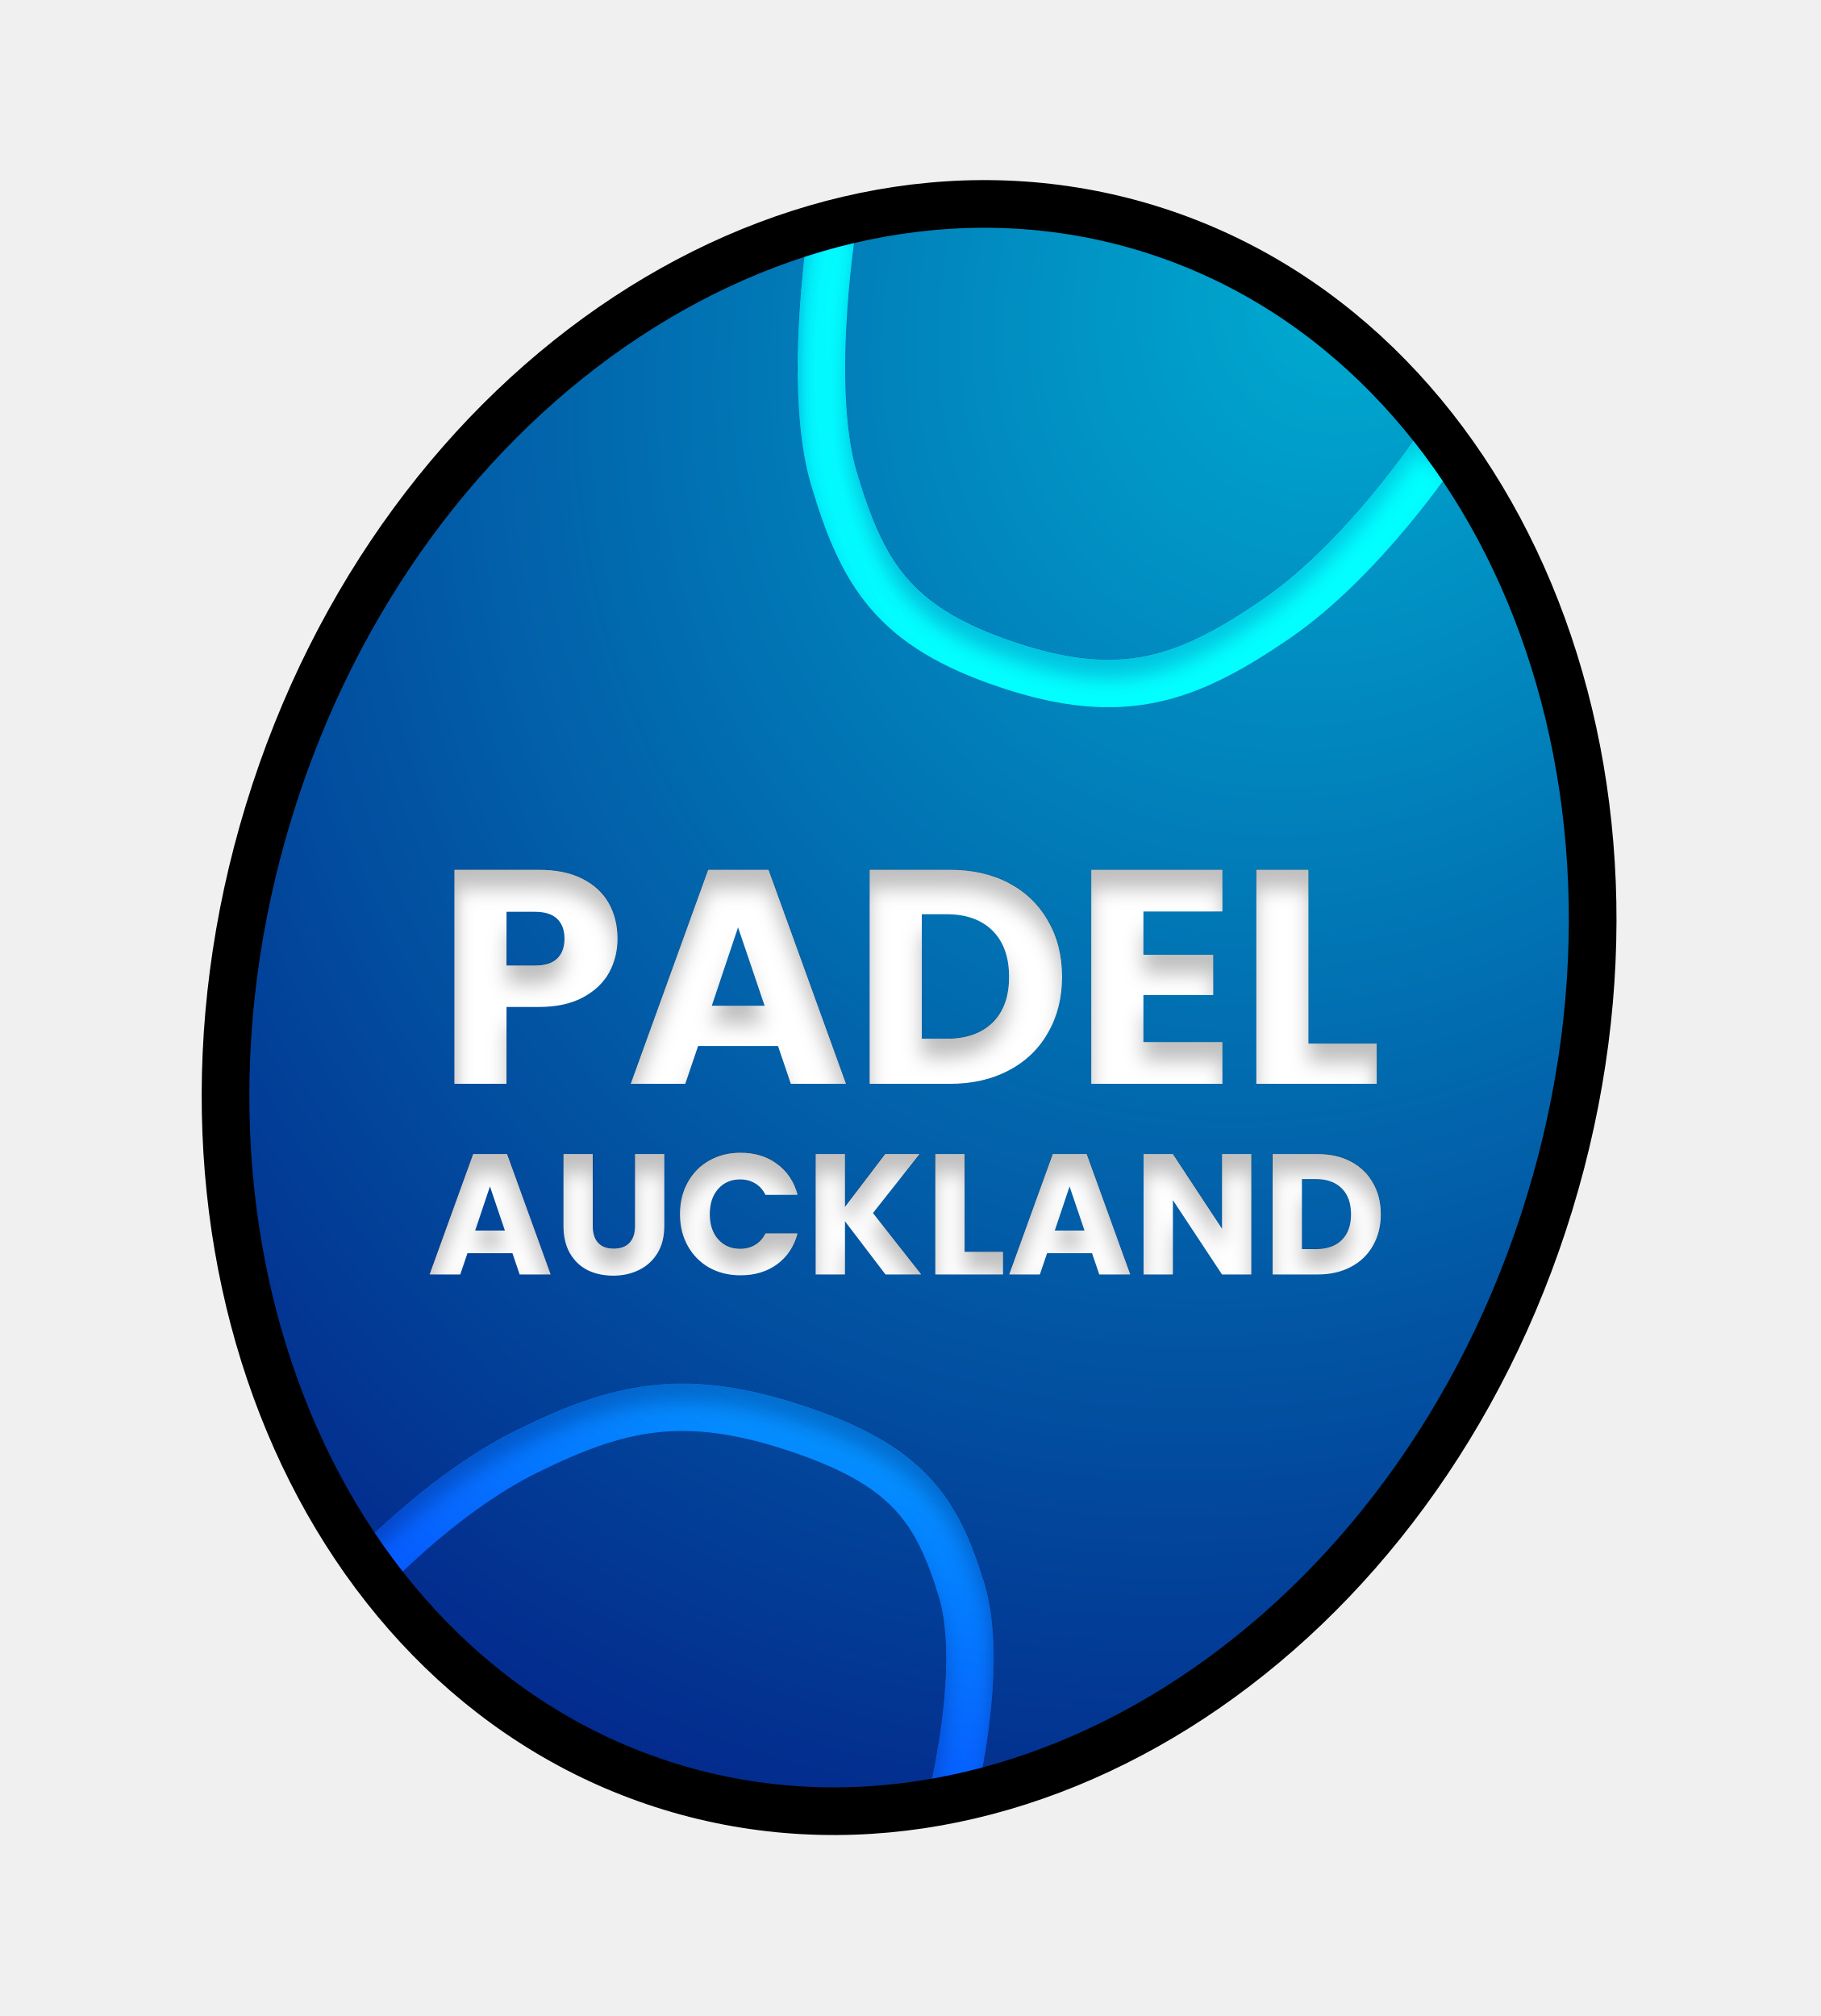
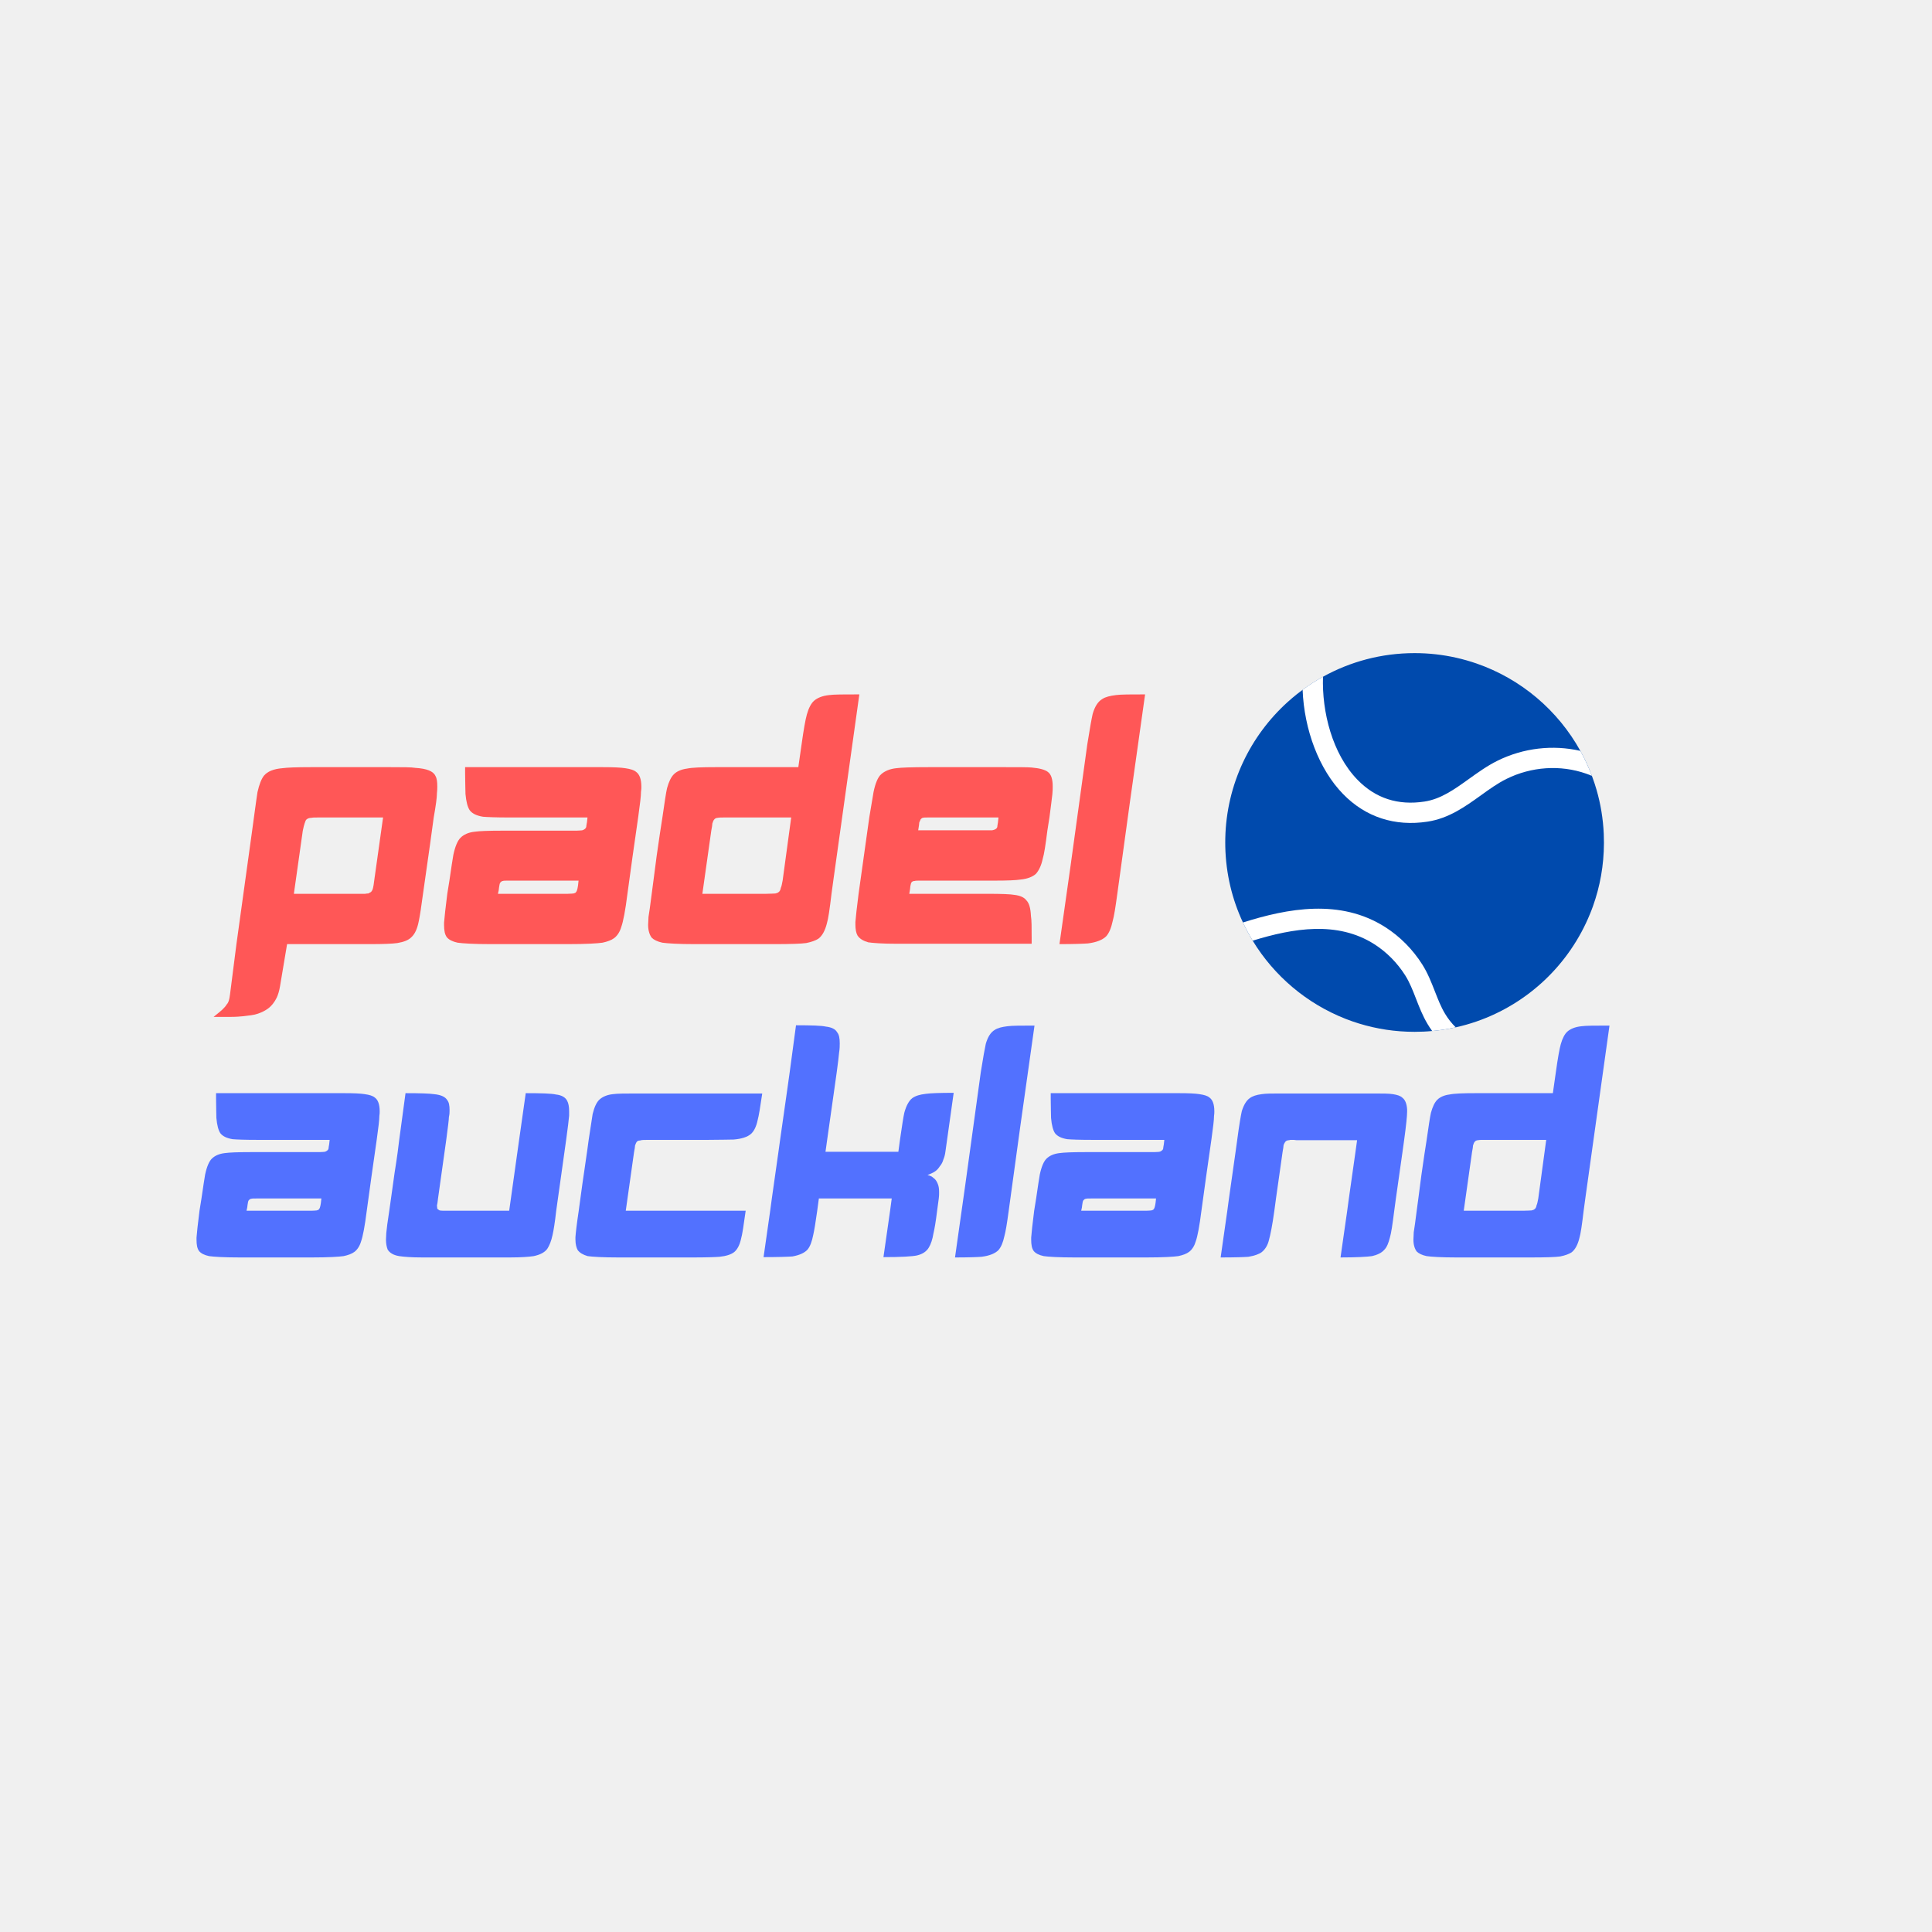
- <svg xmlns="http://www.w3.org/2000/svg" width="382" height="423" viewBox="0 0 382 423" fill="none">
-   <path d="M325.093 252.489C297.209 343.695 214.131 397.377 140.737 374.939C67.343 352.5 28.487 261.538 56.372 170.332C84.256 79.126 167.334 25.444 240.728 47.882C314.122 70.321 352.978 161.283 325.093 252.489Z" fill="url(#paint0_radial_101_125)" stroke="black" stroke-width="10" />
-   <g filter="url(#filter0_i_101_125)">
-     <path d="M129.566 196.946C129.566 199.549 128.968 201.938 127.774 204.114C126.579 206.248 124.744 207.976 122.27 209.298C119.795 210.621 116.723 211.282 113.054 211.282H106.27V227.41H95.326V182.482H113.054C116.638 182.482 119.667 183.101 122.142 184.338C124.616 185.576 126.472 187.282 127.71 189.458C128.947 191.634 129.566 194.13 129.566 196.946ZM112.222 202.578C114.312 202.578 115.87 202.088 116.894 201.106C117.918 200.125 118.43 198.738 118.43 196.946C118.43 195.154 117.918 193.768 116.894 192.786C115.87 191.805 114.312 191.314 112.222 191.314H106.27V202.578H112.222ZM163.231 219.474H146.463L143.775 227.41H132.319L148.575 182.482H161.247L177.503 227.41H165.919L163.231 219.474ZM160.415 211.026L154.847 194.578L149.343 211.026H160.415ZM199.283 182.482C204.019 182.482 208.157 183.421 211.699 185.298C215.24 187.176 217.971 189.821 219.891 193.234C221.853 196.605 222.835 200.509 222.835 204.946C222.835 209.341 221.853 213.245 219.891 216.658C217.971 220.072 215.219 222.717 211.635 224.594C208.093 226.472 203.976 227.41 199.283 227.41H182.451V182.482H199.283ZM198.579 217.938C202.717 217.938 205.939 216.808 208.243 214.546C210.547 212.285 211.699 209.085 211.699 204.946C211.699 200.808 210.547 197.586 208.243 195.282C205.939 192.978 202.717 191.826 198.579 191.826H193.395V217.938H198.579ZM239.895 191.25V200.338H254.551V208.786H239.895V218.642H256.471V227.41H228.951V182.482H256.471V191.25H239.895ZM274.52 218.962H288.856V227.41H263.576V182.482H274.52V218.962Z" fill="white" />
+ <svg xmlns="http://www.w3.org/2000/svg" width="375" viewBox="0 0 375 375" height="375" version="1.0">
+   <defs>
+     <clipPath id="a">
+       <path d="M 237.809 126.758 L 311.309 126.758 L 311.309 200.258 L 237.809 200.258 Z M 237.809 126.758" />
+     </clipPath>
+     <clipPath id="b">
+       <path d="M 241 176 L 283 176 L 283 200.258 L 241 200.258 Z M 241 176" />
+     </clipPath>
+   </defs>
+   <g clip-path="url(#a)">
+     <path fill="#004AAD" d="M 311.324 163.523 C 311.324 163.57 311.324 163.613 311.324 163.664 C 311.312 167.957 310.559 172.078 309.191 175.902 C 309.008 176.418 308.812 176.922 308.602 177.426 C 306.613 182.297 303.605 186.645 299.852 190.207 C 296.09 193.77 291.582 196.539 286.582 198.27 C 285.301 198.711 283.984 199.086 282.645 199.387 C 282.613 199.395 282.586 199.398 282.559 199.406 C 281.062 199.738 279.543 199.977 277.988 200.117 C 276.871 200.227 275.727 200.277 274.578 200.277 C 270.816 200.277 267.184 199.715 263.762 198.66 C 262.895 198.395 262.043 198.098 261.207 197.77 C 253.652 194.812 247.312 189.438 243.148 182.59 C 242.457 181.453 241.824 180.277 241.258 179.059 C 239.16 174.578 237.945 169.602 237.828 164.352 C 237.824 164.074 237.82 163.805 237.82 163.527 C 237.82 163.25 237.824 162.98 237.828 162.707 C 238.055 152.215 242.688 142.805 249.945 136.25 C 250.523 135.727 251.117 135.223 251.727 134.738 C 252.094 134.445 252.461 134.164 252.844 133.887 C 254.102 132.961 255.426 132.113 256.797 131.352 C 262.07 128.43 268.129 126.77 274.578 126.77 C 277.344 126.77 280.043 127.078 282.633 127.66 C 283.98 127.961 285.293 128.336 286.582 128.781 C 295.215 131.762 302.387 137.867 306.75 145.75 C 307.613 147.301 308.359 148.918 308.984 150.598 C 309.031 150.715 309.074 150.832 309.117 150.949 L 309.117 150.953 C 309.41 151.75 309.676 152.555 309.91 153.375 C 310.688 156.086 311.16 158.93 311.289 161.855 C 311.312 162.406 311.324 162.965 311.324 163.523 Z M 311.324 163.523" />
  </g>
-   <g filter="url(#filter1_i_101_125)">
-     <path d="M107.509 262.946H98.077L96.565 267.41H90.121L99.265 242.138H106.393L115.537 267.41H109.021L107.509 262.946ZM105.925 258.194L102.793 248.942L99.697 258.194H105.925ZM124.368 242.138V257.258C124.368 258.77 124.74 259.934 125.484 260.75C126.228 261.566 127.32 261.974 128.76 261.974C130.2 261.974 131.304 261.566 132.072 260.75C132.84 259.934 133.224 258.77 133.224 257.258V242.138H139.38V257.222C139.38 259.478 138.9 261.386 137.94 262.946C136.98 264.506 135.684 265.682 134.052 266.474C132.444 267.266 130.644 267.662 128.652 267.662C126.66 267.662 124.872 267.278 123.288 266.51C121.728 265.718 120.492 264.542 119.58 262.982C118.668 261.398 118.212 259.478 118.212 257.222V242.138H124.368ZM142.659 254.738C142.659 252.242 143.199 250.022 144.279 248.078C145.359 246.11 146.859 244.586 148.779 243.506C150.723 242.402 152.919 241.85 155.367 241.85C158.367 241.85 160.935 242.642 163.071 244.226C165.207 245.81 166.635 247.97 167.355 250.706H160.587C160.083 249.65 159.363 248.846 158.427 248.294C157.515 247.742 156.471 247.466 155.295 247.466C153.399 247.466 151.863 248.126 150.687 249.446C149.511 250.766 148.923 252.53 148.923 254.738C148.923 256.946 149.511 258.71 150.687 260.03C151.863 261.35 153.399 262.01 155.295 262.01C156.471 262.01 157.515 261.734 158.427 261.182C159.363 260.63 160.083 259.826 160.587 258.77H167.355C166.635 261.506 165.207 263.666 163.071 265.25C160.935 266.81 158.367 267.59 155.367 267.59C152.919 267.59 150.723 267.05 148.779 265.97C146.859 264.866 145.359 263.342 144.279 261.398C143.199 259.454 142.659 257.234 142.659 254.738ZM185.777 267.41L177.281 256.25V267.41H171.125V242.138H177.281V253.226L185.705 242.138H192.941L183.149 254.522L193.301 267.41H185.777ZM202.382 262.658H210.446V267.41H196.226V242.138H202.382V262.658ZM229.115 262.946H219.683L218.171 267.41H211.727L220.871 242.138H227.999L237.143 267.41H230.627L229.115 262.946ZM227.531 258.194L224.399 248.942L221.303 258.194H227.531ZM262.534 267.41H256.378L246.082 251.822V267.41H239.926V242.138H246.082L256.378 257.798V242.138H262.534V267.41ZM276.464 242.138C279.128 242.138 281.456 242.666 283.448 243.722C285.44 244.778 286.976 246.266 288.056 248.186C289.16 250.082 289.712 252.278 289.712 254.774C289.712 257.246 289.16 259.442 288.056 261.362C286.976 263.282 285.428 264.77 283.412 265.826C281.42 266.882 279.104 267.41 276.464 267.41H266.996V242.138H276.464ZM276.068 262.082C278.396 262.082 280.208 261.446 281.504 260.174C282.8 258.902 283.448 257.102 283.448 254.774C283.448 252.446 282.8 250.634 281.504 249.338C280.208 248.042 278.396 247.394 276.068 247.394H273.152V262.082H276.068Z" fill="white" />
+   <path fill="#004AAD" d="M 258.699 193.055 C 259.457 193.055 259.457 191.871 258.699 191.871 C 257.941 191.871 257.938 193.055 258.699 193.055 Z M 258.699 193.055" />
+   <path fill="#004AAD" d="M 254.641 190.566 C 255.402 190.566 255.402 189.387 254.641 189.387 C 253.879 189.387 253.879 190.566 254.641 190.566 Z M 254.641 190.566" />
+   <path fill="#004AAD" d="M 258.305 188.34 C 259.066 188.34 259.066 187.16 258.305 187.16 C 257.547 187.16 257.547 188.34 258.305 188.34 Z M 258.305 188.34" />
+   <path fill="#004AAD" d="M 251.891 185.066 C 251.848 185.066 251.805 185.066 251.762 185.066 C 251.453 185.066 251.156 185.34 251.172 185.656 C 251.188 185.977 251.43 186.25 251.762 186.25 C 251.805 186.25 251.848 186.25 251.891 186.25 C 252.199 186.25 252.496 185.977 252.484 185.656 C 252.469 185.34 252.223 185.066 251.891 185.066 Z M 251.891 185.066" />
+   <path fill="#004AAD" d="M 255.426 184.547 C 256.188 184.547 256.188 183.363 255.426 183.363 C 254.668 183.363 254.664 184.547 255.426 184.547 Z M 255.426 184.547" />
+   <path fill="#004AAD" d="M 247.836 181.926 C 248.598 181.926 248.598 180.746 247.836 180.746 C 247.074 180.75 247.074 181.926 247.836 181.926 Z M 247.836 181.926" />
+   <path fill="#004AAD" d="M 243.906 178.656 C 244.668 178.656 244.668 177.477 243.906 177.477 C 243.148 177.477 243.148 178.656 243.906 178.656 Z M 243.906 178.656" />
+   <path fill="#004AAD" d="M 263.277 192.398 C 264.039 192.398 264.039 191.219 263.277 191.219 C 262.52 191.219 262.52 192.398 263.277 192.398 Z M 263.277 192.398" />
+   <path fill="#004AAD" d="M 261.578 195.406 C 262.34 195.406 262.34 194.227 261.578 194.227 C 260.816 194.23 260.816 195.406 261.578 195.406 Z M 261.578 195.406" />
+   <path fill="#004AAD" d="M 272.051 197.766 C 272.809 197.766 272.809 196.582 272.051 196.582 C 271.289 196.582 271.289 197.766 272.051 197.766 Z M 272.051 197.766" />
+   <path fill="#004AAD" d="M 277.547 197.109 C 278.309 197.109 278.309 195.93 277.547 195.93 C 276.785 195.93 276.785 197.109 277.547 197.109 Z M 277.547 197.109" />
+   <path fill="#004AAD" d="M 281.996 197.898 C 282.754 197.898 282.754 196.715 281.996 196.715 C 281.238 196.715 281.234 197.898 281.996 197.898 Z M 281.996 197.898" />
+   <path fill="#004AAD" d="M 247.637 184.609 C 247.637 184.652 247.637 184.695 247.637 184.738 C 247.637 185.047 247.906 185.344 248.227 185.328 C 248.547 185.316 248.816 185.07 248.816 184.738 C 248.816 184.695 248.816 184.652 248.816 184.609 C 248.816 184.301 248.547 184.004 248.227 184.02 C 247.906 184.031 247.637 184.277 247.637 184.609 Z M 247.637 184.609" />
+   <path fill="#004AAD" d="M 250.91 180.816 C 250.91 180.859 250.91 180.902 250.91 180.945 C 250.91 181.254 251.18 181.551 251.5 181.535 C 251.82 181.52 252.09 181.277 252.09 180.945 C 252.09 180.902 252.09 180.859 252.09 180.816 C 252.09 180.508 251.82 180.211 251.5 180.223 C 251.18 180.238 250.91 180.484 250.91 180.816 Z M 250.91 180.816" />
+   <path fill="#004AAD" d="M 241.812 174.336 C 242.574 174.336 242.574 173.156 241.812 173.156 C 241.055 173.156 241.055 174.336 241.812 174.336 Z M 241.812 174.336" />
+   <path fill="#004AAD" d="M 267.406 193.902 C 267.406 193.859 267.406 193.816 267.406 193.773 C 267.406 193.465 267.133 193.168 266.812 193.184 C 266.492 193.199 266.223 193.441 266.223 193.773 C 266.223 193.816 266.223 193.859 266.223 193.902 C 266.223 194.211 266.492 194.508 266.812 194.496 C 267.133 194.48 267.406 194.23 267.406 193.902 Z M 267.406 193.902" />
+   <path fill="#FFF" d="M 308.984 150.598 C 308.617 150.438 308.242 150.293 307.867 150.164 C 302.879 148.414 297.242 148.789 292.41 151.184 C 290.688 152.035 289.09 153.184 287.41 154.398 C 284.363 156.582 281.219 158.844 277.09 159.48 C 270.723 160.457 265.047 158.602 260.684 154.117 C 256.008 149.324 253.137 141.629 252.836 133.887 C 254.098 132.957 255.418 132.109 256.793 131.352 C 256.559 138.152 258.59 146.328 263.5 151.367 C 266.992 154.957 271.359 156.371 276.488 155.582 C 279.684 155.098 282.316 153.203 285.109 151.199 C 286.852 149.949 288.652 148.652 290.664 147.656 C 295.672 145.176 301.406 144.516 306.746 145.746 C 307.609 147.301 308.359 148.918 308.984 150.598 Z M 308.984 150.598" />
+   <g clip-path="url(#b)">
+     <path fill="#FFF" d="M 282.555 199.402 C 281.062 199.734 279.539 199.977 277.988 200.117 C 277.656 199.668 277.352 199.207 277.082 198.75 C 276.137 197.164 275.484 195.488 274.855 193.871 C 274.219 192.234 273.617 190.688 272.762 189.336 C 271.211 186.883 269.137 184.785 266.754 183.27 C 259.598 178.711 251.004 180.156 243.145 182.582 C 242.453 181.445 241.82 180.27 241.254 179.055 C 249.93 176.305 260.145 174.391 268.867 179.949 C 271.734 181.773 274.23 184.297 276.082 187.234 C 277.141 188.91 277.836 190.707 278.516 192.441 C 279.117 193.977 279.68 195.43 280.461 196.73 C 281.02 197.664 281.73 198.605 282.555 199.402 Z M 282.555 199.402" />
  </g>
-   <g style="mix-blend-mode:overlay" filter="url(#filter2_i_101_125)">
-     <path d="M175 45C175 45 169 80.5 175 100.5C181 120.5 187.5 131.5 211.5 139.5C235.5 147.5 249 142.614 267.5 130C286 117.386 301.5 94 301.5 94" stroke="white" stroke-width="10" />
+   <g fill="#FF5757">
+     <g>
+       <g>
+         <path d="M 8.727 8.242 L 10.109 0 L 26.246 0 C 28.809 0 30.539 -0.07 31.508 -0.207 C 32.754 -0.414 33.652 -0.762 34.207 -1.316 C 34.902 -1.938 35.387 -2.977 35.664 -4.434 C 35.871 -5.402 36.148 -7.133 36.492 -9.766 C 37.672 -18.004 38.363 -22.922 38.57 -24.582 C 38.988 -26.938 39.195 -28.461 39.195 -29.293 C 39.262 -29.844 39.262 -30.262 39.262 -30.605 C 39.262 -31.438 39.195 -32.129 38.918 -32.617 C 38.5 -33.586 37.188 -34.07 35.039 -34.207 C 34.207 -34.348 32.617 -34.348 30.262 -34.348 L 14.68 -34.348 C 11.98 -34.348 10.109 -34.277 9.141 -34.141 C 7.48 -34 6.301 -33.516 5.609 -32.684 C 5.125 -32.062 4.707 -31.023 4.363 -29.5 C 4.223 -28.668 4.016 -27.074 3.672 -24.582 L 3.324 -22.02 L 0.277 0 L -0.969 9.766 C -1.039 10.316 -1.109 10.664 -1.176 10.871 C -1.246 11.148 -1.387 11.496 -1.66 11.773 C -1.801 12.051 -2.078 12.324 -2.492 12.742 C -2.77 13.02 -3.324 13.434 -4.156 14.125 L -0.832 14.125 C 0.137 14.125 0.969 14.059 1.66 13.988 C 2.77 13.848 3.672 13.781 4.434 13.504 C 5.262 13.227 5.887 12.879 6.371 12.535 C 7.133 11.98 7.688 11.219 8.102 10.387 C 8.379 9.766 8.586 9.07 8.727 8.242 Z M 11.426 -9.766 L 13.156 -22.02 C 13.297 -22.715 13.434 -23.199 13.504 -23.406 C 13.641 -23.82 13.711 -24.027 13.848 -24.168 C 14.059 -24.375 14.402 -24.512 14.82 -24.512 C 15.098 -24.582 15.582 -24.582 16.344 -24.582 L 28.738 -24.582 L 27.008 -12.258 C 26.938 -11.633 26.867 -11.219 26.797 -10.941 C 26.73 -10.594 26.59 -10.316 26.383 -10.109 C 26.246 -10.039 26.105 -9.973 25.898 -9.832 C 25.762 -9.832 25.551 -9.832 25.273 -9.766 Z M 11.426 -9.766" transform="translate(45.615 183.253)" />
+       </g>
+     </g>
  </g>
-   <g style="mix-blend-mode:overlay" filter="url(#filter3_i_101_125)">
-     <path d="M199.327 378.881C199.327 378.881 206.841 350.137 201.708 333.452C196.574 316.767 190.554 307.423 166.931 299.618C143.307 291.814 129.615 295.107 110.6 304.464C91.584 313.82 75.102 332.152 75.102 332.152" stroke="white" stroke-width="10" />
+   <g fill="#FF5757">
+     <g>
+       <g>
+         <path d="M 31.578 -34.348 L 4.777 -34.348 L 4.777 -33.168 C 4.777 -31.367 4.848 -29.984 4.848 -29.152 C 4.984 -27.629 5.262 -26.59 5.68 -25.969 C 6.164 -25.344 6.992 -24.93 8.242 -24.723 C 9.07 -24.652 10.801 -24.582 13.297 -24.582 L 28.531 -24.582 C 28.461 -23.82 28.391 -23.336 28.32 -23.059 C 28.32 -22.781 28.254 -22.574 28.113 -22.438 C 27.977 -22.297 27.77 -22.16 27.492 -22.09 C 27.352 -22.09 26.938 -22.02 26.383 -22.02 L 11.91 -22.02 C 9.348 -22.02 7.547 -21.953 6.578 -21.812 C 5.402 -21.676 4.5 -21.258 3.879 -20.637 C 3.324 -20.082 2.84 -18.973 2.492 -17.312 C 2.355 -16.48 2.078 -14.82 1.73 -12.324 L 1.316 -9.766 C 0.969 -6.992 0.762 -5.125 0.691 -4.156 L 0.691 -3.738 C 0.691 -2.633 0.832 -1.871 1.246 -1.316 C 1.66 -0.832 2.355 -0.484 3.324 -0.277 C 4.293 -0.137 6.441 0 9.766 0 L 24.789 0 C 28.254 0 30.469 -0.137 31.438 -0.277 C 32.406 -0.484 33.168 -0.762 33.723 -1.176 C 34.348 -1.66 34.832 -2.422 35.109 -3.395 C 35.453 -4.363 35.871 -6.441 36.285 -9.766 L 37.254 -16.828 L 38.363 -24.582 C 38.711 -27.074 38.918 -28.738 38.918 -29.57 C 38.988 -29.984 38.988 -30.262 38.988 -30.539 C 38.988 -31.992 38.641 -32.961 37.949 -33.445 C 37.531 -33.793 36.84 -34 35.871 -34.141 C 35.039 -34.277 33.586 -34.348 31.578 -34.348 Z M 13.156 -12.324 L 26.797 -12.324 C 26.73 -11.562 26.66 -11.078 26.59 -10.801 C 26.523 -10.527 26.453 -10.25 26.312 -10.109 C 26.246 -9.973 26.105 -9.902 25.828 -9.832 C 25.691 -9.832 25.273 -9.766 24.723 -9.766 L 11.148 -9.766 C 11.289 -10.316 11.355 -10.734 11.355 -10.941 C 11.426 -11.496 11.496 -11.84 11.633 -11.98 C 11.773 -12.117 11.91 -12.258 12.117 -12.258 C 12.258 -12.324 12.602 -12.324 13.156 -12.324 Z M 13.156 -12.324" transform="translate(85.501 183.253)" />
+       </g>
+     </g>
  </g>
-   <defs>
-     <filter id="filter0_i_101_125" x="95.326" y="182.482" width="193.53" height="48.928" filterUnits="userSpaceOnUse" color-interpolation-filters="sRGB">
-       <feFlood flood-opacity="0" result="BackgroundImageFix" />
-       <feBlend mode="normal" in="SourceGraphic" in2="BackgroundImageFix" result="shape" />
-       <feColorMatrix in="SourceAlpha" type="matrix" values="0 0 0 0 0 0 0 0 0 0 0 0 0 0 0 0 0 0 127 0" result="hardAlpha" />
-       <feOffset dy="4" />
-       <feGaussianBlur stdDeviation="2" />
-       <feComposite in2="hardAlpha" operator="arithmetic" k2="-1" k3="1" />
-       <feColorMatrix type="matrix" values="0 0 0 0 0 0 0 0 0 0 0 0 0 0 0 0 0 0 0.25 0" />
-       <feBlend mode="normal" in2="shape" result="effect1_innerShadow_101_125" />
-     </filter>
-     <filter id="filter1_i_101_125" x="90.121" y="241.85" width="199.591" height="29.812" filterUnits="userSpaceOnUse" color-interpolation-filters="sRGB">
-       <feFlood flood-opacity="0" result="BackgroundImageFix" />
-       <feBlend mode="normal" in="SourceGraphic" in2="BackgroundImageFix" result="shape" />
-       <feColorMatrix in="SourceAlpha" type="matrix" values="0 0 0 0 0 0 0 0 0 0 0 0 0 0 0 0 0 0 127 0" result="hardAlpha" />
-       <feOffset dy="4" />
-       <feGaussianBlur stdDeviation="2" />
-       <feComposite in2="hardAlpha" operator="arithmetic" k2="-1" k3="1" />
-       <feColorMatrix type="matrix" values="0 0 0 0 0 0 0 0 0 0 0 0 0 0 0 0 0 0 0.25 0" />
-       <feBlend mode="normal" in2="shape" result="effect1_innerShadow_101_125" />
-     </filter>
-     <filter id="filter2_i_101_125" x="167.333" y="44.168" width="138.334" height="108.228" filterUnits="userSpaceOnUse" color-interpolation-filters="sRGB">
-       <feFlood flood-opacity="0" result="BackgroundImageFix" />
-       <feBlend mode="normal" in="SourceGraphic" in2="BackgroundImageFix" result="shape" />
-       <feColorMatrix in="SourceAlpha" type="matrix" values="0 0 0 0 0 0 0 0 0 0 0 0 0 0 0 0 0 0 127 0" result="hardAlpha" />
-       <feOffset dy="4" />
-       <feGaussianBlur stdDeviation="2" />
-       <feComposite in2="hardAlpha" operator="arithmetic" k2="-1" k3="1" />
-       <feColorMatrix type="matrix" values="0 0 0 0 0 0 0 0 0 0 0 0 0 0 0 0 0 0 0.25 0" />
-       <feBlend mode="normal" in2="shape" result="effect1_innerShadow_101_125" />
-     </filter>
-     <filter id="filter3_i_101_125" x="71.385" y="290.252" width="137.117" height="93.892" filterUnits="userSpaceOnUse" color-interpolation-filters="sRGB">
-       <feFlood flood-opacity="0" result="BackgroundImageFix" />
-       <feBlend mode="normal" in="SourceGraphic" in2="BackgroundImageFix" result="shape" />
-       <feColorMatrix in="SourceAlpha" type="matrix" values="0 0 0 0 0 0 0 0 0 0 0 0 0 0 0 0 0 0 127 0" result="hardAlpha" />
-       <feOffset dy="4" />
-       <feGaussianBlur stdDeviation="2" />
-       <feComposite in2="hardAlpha" operator="arithmetic" k2="-1" k3="1" />
-       <feColorMatrix type="matrix" values="0 0 0 0 0 0 0 0 0 0 0 0 0 0 0 0 0 0 0.25 0" />
-       <feBlend mode="normal" in2="shape" result="effect1_innerShadow_101_125" />
-     </filter>
-     <radialGradient id="paint0_radial_101_125" cx="0" cy="0" r="1" gradientUnits="userSpaceOnUse" gradientTransform="translate(288.733 55.9105) rotate(123.144) scale(378.6 312.99)">
-       <stop stop-color="#00ADD2" />
-       <stop offset="1" stop-color="#032188" />
-     </radialGradient>
-   </defs>
+   <g fill="#FF5757">
+     <g>
+       <g>
+         <path d="M 30.469 -38.711 L 29.844 -34.348 L 13.711 -34.348 C 11.078 -34.348 9.211 -34.277 8.242 -34.07 C 7.133 -33.93 6.23 -33.516 5.68 -32.961 C 5.125 -32.406 4.707 -31.508 4.363 -30.262 C 4.156 -29.359 3.879 -27.492 3.461 -24.582 C 3.184 -22.922 2.84 -20.496 2.355 -17.172 C 1.938 -13.848 1.594 -11.426 1.387 -9.766 C 1.109 -7.547 0.898 -6.094 0.762 -5.262 C 0.762 -4.707 0.691 -4.156 0.691 -3.738 C 0.691 -2.633 0.969 -1.801 1.387 -1.246 C 1.801 -0.832 2.492 -0.484 3.461 -0.277 C 4.434 -0.137 6.508 0 9.695 0 L 25.207 0 C 28.32 0 30.398 -0.07 31.367 -0.207 C 32.406 -0.414 33.168 -0.691 33.723 -1.039 C 34.484 -1.594 35.039 -2.633 35.387 -4.016 C 35.664 -4.918 35.938 -6.855 36.285 -9.766 L 36.633 -12.324 L 41.688 -48.473 C 38.711 -48.473 36.77 -48.473 35.801 -48.336 C 34.484 -48.195 33.516 -47.781 32.891 -47.227 C 32.34 -46.742 31.855 -45.844 31.508 -44.594 C 31.23 -43.625 30.883 -41.688 30.469 -38.711 Z M 15.648 -24.582 L 28.461 -24.582 L 26.797 -12.324 C 26.66 -11.633 26.59 -11.219 26.453 -10.941 C 26.383 -10.527 26.246 -10.25 26.035 -10.109 C 25.898 -9.973 25.691 -9.902 25.414 -9.832 C 25.137 -9.832 24.582 -9.766 23.613 -9.766 L 11.219 -9.766 L 12.949 -22.02 C 13.086 -22.715 13.156 -23.199 13.156 -23.406 C 13.297 -23.82 13.363 -24.027 13.504 -24.168 C 13.641 -24.375 13.918 -24.512 14.195 -24.512 C 14.473 -24.582 14.957 -24.582 15.648 -24.582 Z M 15.648 -24.582" transform="translate(125.11 183.253)" />
+       </g>
+     </g>
+   </g>
+   <g fill="#FF5757">
+     <g>
+       <g>
+         <path d="M 14.82 -34.348 C 11.633 -34.348 9.555 -34.277 8.586 -34.141 C 7.34 -34 6.371 -33.586 5.68 -32.961 C 5.055 -32.406 4.57 -31.23 4.223 -29.57 C 4.086 -28.738 3.809 -27.145 3.395 -24.652 L 1.316 -9.832 C 0.969 -7.062 0.762 -5.262 0.691 -4.293 L 0.691 -3.809 C 0.691 -2.84 0.832 -2.148 1.109 -1.66 C 1.523 -1.039 2.215 -0.625 3.184 -0.348 C 4.156 -0.207 5.957 -0.07 8.727 -0.07 L 34.902 -0.07 L 34.902 -1.176 C 34.902 -3.254 34.902 -4.641 34.762 -5.469 C 34.691 -6.992 34.414 -7.965 33.863 -8.516 C 33.445 -9.07 32.684 -9.418 31.578 -9.555 C 30.816 -9.695 29.082 -9.766 26.383 -9.766 L 11.148 -9.766 C 11.289 -10.527 11.355 -11.012 11.355 -11.219 C 11.426 -11.633 11.496 -11.91 11.633 -12.051 C 11.773 -12.188 11.98 -12.258 12.188 -12.258 C 12.395 -12.324 12.742 -12.324 13.227 -12.324 L 27.77 -12.324 C 30.191 -12.324 31.855 -12.395 32.754 -12.535 C 34.141 -12.672 35.109 -13.086 35.73 -13.641 C 36.285 -14.266 36.77 -15.234 37.047 -16.551 C 37.324 -17.449 37.602 -19.25 37.949 -22.02 L 38.363 -24.652 C 38.641 -26.867 38.848 -28.32 38.918 -29.082 C 38.988 -29.707 38.988 -30.191 38.988 -30.605 C 38.988 -31.992 38.711 -32.961 38.016 -33.445 C 37.465 -33.863 36.426 -34.141 34.902 -34.277 C 34.07 -34.348 32.406 -34.348 29.914 -34.348 Z M 14.957 -24.582 L 28.461 -24.582 C 28.391 -23.82 28.32 -23.266 28.254 -22.988 C 28.254 -22.715 28.184 -22.574 28.047 -22.438 C 27.906 -22.297 27.629 -22.16 27.215 -22.09 L 12.879 -22.09 C 13.02 -22.922 13.086 -23.406 13.086 -23.613 C 13.227 -23.891 13.297 -24.098 13.363 -24.238 C 13.504 -24.375 13.641 -24.512 13.781 -24.512 C 13.918 -24.582 14.336 -24.582 14.957 -24.582 Z M 14.957 -24.582" transform="translate(165.342 183.253)" />
+       </g>
+     </g>
+   </g>
+   <g fill="#FF5757">
+     <g>
+       <g>
+         <path d="M 17.312 -48.473 C 14.543 -48.473 12.602 -48.473 11.633 -48.336 C 10.527 -48.195 9.625 -47.988 9.004 -47.574 C 8.172 -47.09 7.547 -46.117 7.133 -44.664 C 6.926 -43.766 6.578 -41.824 6.094 -38.777 L 2.84 -15.164 L 0.691 0 C 3.461 0 5.332 -0.07 6.23 -0.137 C 7.895 -0.348 9.07 -0.832 9.766 -1.523 C 10.316 -2.148 10.734 -3.117 11.012 -4.434 C 11.289 -5.402 11.562 -7.133 11.91 -9.695 L 14.336 -27.352 Z M 17.312 -48.473" transform="translate(204.95 183.253)" />
+       </g>
+     </g>
+   </g>
+   <g fill="#5271FF">
+     <g>
+       <g>
+         <path d="M 29.316 -31.887 L 4.438 -31.887 L 4.438 -30.793 C 4.438 -29.125 4.5 -27.836 4.5 -27.066 C 4.629 -25.652 4.887 -24.688 5.273 -24.109 C 5.723 -23.531 6.492 -23.145 7.652 -22.953 C 8.422 -22.887 10.027 -22.824 12.344 -22.824 L 26.488 -22.824 C 26.422 -22.117 26.359 -21.664 26.293 -21.41 C 26.293 -21.152 26.23 -20.957 26.102 -20.828 C 25.973 -20.703 25.781 -20.574 25.523 -20.508 C 25.395 -20.508 25.008 -20.445 24.496 -20.445 L 11.059 -20.445 C 8.68 -20.445 7.008 -20.379 6.109 -20.25 C 5.016 -20.121 4.18 -19.738 3.602 -19.16 C 3.086 -18.645 2.637 -17.617 2.312 -16.074 C 2.188 -15.301 1.93 -13.758 1.605 -11.445 L 1.223 -9.066 C 0.898 -6.492 0.707 -4.758 0.645 -3.855 L 0.645 -3.473 C 0.645 -2.441 0.77 -1.734 1.156 -1.223 C 1.543 -0.77 2.188 -0.449 3.086 -0.258 C 3.984 -0.129 5.98 0 9.066 0 L 23.016 0 C 26.23 0 28.289 -0.129 29.188 -0.258 C 30.086 -0.449 30.793 -0.707 31.309 -1.094 C 31.887 -1.543 32.336 -2.25 32.594 -3.148 C 32.918 -4.051 33.301 -5.98 33.688 -9.066 L 34.59 -15.621 L 35.617 -22.824 C 35.938 -25.137 36.133 -26.68 36.133 -27.453 C 36.195 -27.836 36.195 -28.094 36.195 -28.352 C 36.195 -29.703 35.875 -30.602 35.23 -31.051 C 34.844 -31.375 34.203 -31.566 33.301 -31.695 C 32.531 -31.824 31.18 -31.887 29.316 -31.887 Z M 12.215 -11.445 L 24.879 -11.445 C 24.816 -10.738 24.75 -10.285 24.688 -10.027 C 24.625 -9.773 24.559 -9.516 24.43 -9.387 C 24.367 -9.258 24.238 -9.195 23.98 -9.129 C 23.852 -9.129 23.465 -9.066 22.953 -9.066 L 10.352 -9.066 C 10.48 -9.578 10.543 -9.965 10.543 -10.156 C 10.609 -10.672 10.672 -10.992 10.801 -11.121 C 10.93 -11.25 11.059 -11.379 11.25 -11.379 C 11.379 -11.445 11.699 -11.445 12.215 -11.445 Z M 12.215 -11.445" transform="translate(37.5 244.07)" />
+       </g>
+     </g>
+   </g>
+   <g fill="#5271FF">
+     <g>
+       <g>
+         <path d="M 4.438 -31.887 L 3.215 -22.824 C 3.086 -21.664 2.828 -19.609 2.312 -16.395 C 1.863 -13.242 1.543 -10.801 1.285 -9.066 C 0.965 -7.008 0.77 -5.527 0.707 -4.758 C 0.707 -4.309 0.645 -3.855 0.645 -3.473 C 0.645 -2.699 0.77 -2.059 0.965 -1.543 C 1.352 -0.898 2.059 -0.449 3.215 -0.258 C 4.051 -0.129 5.527 0 7.715 0 L 24.688 0 C 26.938 0 28.48 -0.129 29.316 -0.258 C 30.539 -0.516 31.438 -0.965 31.953 -1.672 C 32.336 -2.25 32.723 -3.148 32.98 -4.371 C 33.172 -5.207 33.43 -6.75 33.688 -9.066 L 35.617 -22.824 C 35.938 -25.203 36.133 -26.746 36.195 -27.516 L 36.195 -28.352 C 36.195 -29.25 36.066 -29.961 35.809 -30.41 C 35.488 -31.051 34.781 -31.504 33.625 -31.629 C 32.789 -31.824 30.859 -31.887 27.773 -31.887 L 26.488 -22.824 L 24.559 -9.066 L 12.664 -9.066 C 11.828 -9.066 11.316 -9.066 11.059 -9.129 C 10.863 -9.258 10.738 -9.32 10.609 -9.449 C 10.609 -9.578 10.543 -9.836 10.543 -10.094 C 10.609 -10.352 10.672 -10.738 10.738 -11.379 L 12.344 -22.824 C 12.664 -25.266 12.859 -26.746 12.859 -27.258 C 12.988 -27.773 12.988 -28.223 12.988 -28.609 C 12.988 -29.508 12.859 -30.152 12.535 -30.539 C 12.152 -31.18 11.316 -31.566 9.965 -31.695 C 9.129 -31.824 7.266 -31.887 4.438 -31.887 Z M 4.438 -31.887" transform="translate(74.273 244.07)" />
+       </g>
+     </g>
+   </g>
+   <g fill="#5271FF">
+     <g>
+       <g>
+         <path d="M 12.73 -31.824 C 10.414 -31.824 8.809 -31.824 7.906 -31.695 C 6.75 -31.566 5.914 -31.18 5.336 -30.668 C 4.758 -30.152 4.309 -29.188 3.984 -27.836 C 3.855 -27.066 3.602 -25.395 3.215 -22.824 C 3.148 -22.309 2.895 -20.379 2.379 -16.91 C 1.863 -13.5 1.543 -10.863 1.285 -9.066 C 0.898 -6.492 0.707 -4.82 0.645 -3.922 L 0.645 -3.473 C 0.645 -2.57 0.836 -1.863 1.094 -1.414 C 1.48 -0.898 2.121 -0.516 3.023 -0.258 C 3.922 -0.129 5.914 0 9 0 L 23.402 0 C 26.039 0 27.773 -0.062 28.609 -0.129 C 29.895 -0.258 30.859 -0.578 31.438 -1.027 C 32.082 -1.543 32.531 -2.441 32.789 -3.602 C 33.047 -4.5 33.301 -6.301 33.688 -9.066 L 10.414 -9.066 L 12.023 -20.445 C 12.152 -21.086 12.215 -21.539 12.215 -21.73 C 12.344 -22.117 12.473 -22.371 12.602 -22.5 C 12.73 -22.629 12.922 -22.695 13.18 -22.695 C 13.438 -22.824 14.078 -22.824 14.98 -22.824 L 26.488 -22.824 C 28.93 -22.824 30.539 -22.887 31.375 -22.887 C 32.918 -23.016 34.074 -23.402 34.715 -23.98 C 35.297 -24.496 35.746 -25.395 36.004 -26.617 C 36.258 -27.516 36.516 -29.25 36.902 -31.824 Z M 12.73 -31.824" transform="translate(111.047 244.07)" />
+       </g>
+     </g>
+   </g>
+   <g fill="#5271FF">
+     <g>
+       <g>
+         <path d="M 6.941 -45.066 L 5.723 -36.004 L 5.145 -31.887 L 3.855 -22.824 L 3.535 -20.508 L 2.25 -11.445 L 1.93 -9.066 L 0.645 -0.062 C 3.473 -0.062 5.336 -0.129 6.234 -0.191 C 7.652 -0.449 8.613 -0.898 9.195 -1.543 C 9.707 -2.188 10.027 -3.086 10.285 -4.371 C 10.48 -5.207 10.738 -6.75 11.059 -9.066 L 11.379 -11.445 L 25.523 -11.445 L 25.203 -9.066 L 23.914 -0.062 C 27.324 -0.062 29.508 -0.191 30.41 -0.387 C 31.504 -0.645 32.273 -1.156 32.723 -1.93 C 33.109 -2.57 33.43 -3.473 33.625 -4.691 C 33.816 -5.465 34.074 -6.941 34.332 -9.066 L 34.652 -11.445 C 34.715 -11.895 34.715 -12.281 34.715 -12.664 C 34.715 -13.309 34.652 -13.824 34.461 -14.273 C 34.266 -14.785 34.008 -15.172 33.625 -15.43 C 33.367 -15.688 32.98 -15.879 32.465 -16.008 C 33.047 -16.199 33.559 -16.457 33.945 -16.715 C 34.332 -16.973 34.59 -17.293 34.844 -17.68 C 35.168 -18.066 35.422 -18.516 35.551 -19.031 C 35.746 -19.48 35.875 -19.996 35.938 -20.508 L 37.547 -31.953 C 34.844 -31.953 33.047 -31.887 32.145 -31.758 C 30.988 -31.629 30.152 -31.375 29.508 -30.922 C 28.867 -30.41 28.352 -29.508 27.965 -28.094 C 27.773 -27.258 27.516 -25.523 27.129 -22.887 L 26.809 -20.508 L 12.664 -20.508 L 12.988 -22.824 L 14.273 -31.887 L 14.852 -36.004 C 15.109 -37.801 15.238 -39.09 15.301 -39.73 C 15.43 -40.504 15.43 -41.082 15.43 -41.531 C 15.43 -42.559 15.301 -43.266 14.914 -43.719 C 14.594 -44.297 13.887 -44.68 12.73 -44.809 C 11.895 -45.004 9.965 -45.066 6.941 -45.066 Z M 6.941 -45.066" transform="translate(147.563 244.07)" />
+       </g>
+     </g>
+   </g>
+   <g fill="#5271FF">
+     <g>
+       <g>
+         <path d="M 16.074 -45.004 C 13.5 -45.004 11.699 -45.004 10.801 -44.875 C 9.773 -44.746 8.938 -44.555 8.359 -44.168 C 7.586 -43.719 7.008 -42.816 6.621 -41.469 C 6.43 -40.633 6.109 -38.832 5.656 -36.004 L 2.637 -14.078 L 0.645 0 C 3.215 0 4.949 -0.062 5.785 -0.129 C 7.328 -0.32 8.422 -0.77 9.066 -1.414 C 9.578 -1.992 9.965 -2.895 10.223 -4.113 C 10.48 -5.016 10.738 -6.621 11.059 -9 L 13.309 -25.395 Z M 16.074 -45.004" transform="translate(184.722 244.07)" />
+       </g>
+     </g>
+   </g>
+   <g fill="#5271FF">
+     <g>
+       <g>
+         <path d="M 29.316 -31.887 L 4.438 -31.887 L 4.438 -30.793 C 4.438 -29.125 4.5 -27.836 4.5 -27.066 C 4.629 -25.652 4.887 -24.688 5.273 -24.109 C 5.723 -23.531 6.492 -23.145 7.652 -22.953 C 8.422 -22.887 10.027 -22.824 12.344 -22.824 L 26.488 -22.824 C 26.422 -22.117 26.359 -21.664 26.293 -21.41 C 26.293 -21.152 26.23 -20.957 26.102 -20.828 C 25.973 -20.703 25.781 -20.574 25.523 -20.508 C 25.395 -20.508 25.008 -20.445 24.496 -20.445 L 11.059 -20.445 C 8.68 -20.445 7.008 -20.379 6.109 -20.25 C 5.016 -20.121 4.18 -19.738 3.602 -19.16 C 3.086 -18.645 2.637 -17.617 2.312 -16.074 C 2.188 -15.301 1.93 -13.758 1.605 -11.445 L 1.223 -9.066 C 0.898 -6.492 0.707 -4.758 0.645 -3.855 L 0.645 -3.473 C 0.645 -2.441 0.77 -1.734 1.156 -1.223 C 1.543 -0.77 2.188 -0.449 3.086 -0.258 C 3.984 -0.129 5.98 0 9.066 0 L 23.016 0 C 26.23 0 28.289 -0.129 29.188 -0.258 C 30.086 -0.449 30.793 -0.707 31.309 -1.094 C 31.887 -1.543 32.336 -2.25 32.594 -3.148 C 32.918 -4.051 33.301 -5.98 33.688 -9.066 L 34.59 -15.621 L 35.617 -22.824 C 35.938 -25.137 36.133 -26.68 36.133 -27.453 C 36.195 -27.836 36.195 -28.094 36.195 -28.352 C 36.195 -29.703 35.875 -30.602 35.23 -31.051 C 34.844 -31.375 34.203 -31.566 33.301 -31.695 C 32.531 -31.824 31.18 -31.887 29.316 -31.887 Z M 12.215 -11.445 L 24.879 -11.445 C 24.816 -10.738 24.75 -10.285 24.688 -10.027 C 24.625 -9.773 24.559 -9.516 24.43 -9.387 C 24.367 -9.258 24.238 -9.195 23.98 -9.129 C 23.852 -9.129 23.465 -9.066 22.953 -9.066 L 10.352 -9.066 C 10.48 -9.578 10.543 -9.965 10.543 -10.156 C 10.609 -10.672 10.672 -10.992 10.801 -11.121 C 10.93 -11.25 11.059 -11.379 11.25 -11.379 C 11.379 -11.445 11.699 -11.445 12.215 -11.445 Z M 12.215 -11.445" transform="translate(199.508 244.07)" />
+       </g>
+     </g>
+   </g>
+   <g fill="#5271FF">
+     <g>
+       <g>
+         <path d="M 3.855 -22.758 L 3.535 -20.445 L 2.25 -11.379 L 1.93 -9 L 0.645 0 C 3.406 0 5.207 -0.062 6.043 -0.129 C 7.199 -0.32 8.102 -0.645 8.613 -1.027 C 9.258 -1.543 9.773 -2.312 10.027 -3.406 C 10.285 -4.309 10.672 -6.172 11.059 -9 L 11.379 -11.379 L 12.664 -20.445 C 12.793 -21.152 12.859 -21.602 12.859 -21.793 C 12.988 -22.18 13.18 -22.438 13.309 -22.566 C 13.5 -22.695 13.695 -22.758 13.949 -22.758 C 14.078 -22.824 14.273 -22.824 14.465 -22.824 C 14.723 -22.824 15.043 -22.824 15.367 -22.758 L 27.129 -22.758 L 26.809 -20.445 L 25.523 -11.379 L 25.203 -9 L 23.914 0 C 27.066 0 29.125 -0.129 30.023 -0.258 C 31.117 -0.516 31.887 -0.898 32.402 -1.48 C 32.918 -1.992 33.238 -2.828 33.496 -3.855 C 33.754 -4.691 34.008 -6.43 34.332 -9 L 34.652 -11.379 L 35.938 -20.445 L 36.258 -22.758 C 36.645 -25.586 36.84 -27.453 36.84 -28.289 L 36.84 -28.738 C 36.773 -29.832 36.453 -30.602 35.938 -30.988 C 35.551 -31.375 34.91 -31.566 34.074 -31.695 C 33.301 -31.824 32.082 -31.824 30.344 -31.824 L 12.281 -31.824 C 10.609 -31.824 9.387 -31.824 8.613 -31.695 C 7.586 -31.566 6.816 -31.309 6.301 -30.922 C 5.656 -30.473 5.145 -29.637 4.758 -28.418 C 4.566 -27.582 4.242 -25.715 3.855 -22.758 Z M 3.855 -22.758" transform="translate(236.281 244.07)" />
+       </g>
+     </g>
+   </g>
+   <g fill="#5271FF">
+     <g>
+       <g>
+         <path d="M 28.289 -35.938 L 27.711 -31.887 L 12.73 -31.887 C 10.285 -31.887 8.551 -31.824 7.652 -31.629 C 6.621 -31.504 5.785 -31.117 5.273 -30.602 C 4.758 -30.086 4.371 -29.25 4.051 -28.094 C 3.855 -27.258 3.602 -25.523 3.215 -22.824 C 2.957 -21.281 2.637 -19.031 2.188 -15.945 C 1.801 -12.859 1.48 -10.609 1.285 -9.066 C 1.027 -7.008 0.836 -5.656 0.707 -4.887 C 0.707 -4.371 0.645 -3.855 0.645 -3.473 C 0.645 -2.441 0.898 -1.672 1.285 -1.156 C 1.672 -0.77 2.312 -0.449 3.215 -0.258 C 4.113 -0.129 6.043 0 9 0 L 23.402 0 C 26.293 0 28.223 -0.062 29.125 -0.191 C 30.086 -0.387 30.793 -0.645 31.309 -0.965 C 32.016 -1.48 32.531 -2.441 32.852 -3.73 C 33.109 -4.566 33.367 -6.363 33.688 -9.066 L 34.008 -11.445 L 38.703 -45.004 C 35.938 -45.004 34.137 -45.004 33.238 -44.875 C 32.016 -44.746 31.117 -44.359 30.539 -43.848 C 30.023 -43.395 29.574 -42.559 29.25 -41.402 C 28.996 -40.504 28.672 -38.703 28.289 -35.938 Z M 14.531 -22.824 L 26.422 -22.824 L 24.879 -11.445 C 24.75 -10.801 24.688 -10.414 24.559 -10.156 C 24.496 -9.773 24.367 -9.516 24.172 -9.387 C 24.043 -9.258 23.852 -9.195 23.594 -9.129 C 23.336 -9.129 22.824 -9.066 21.922 -9.066 L 10.414 -9.066 L 12.023 -20.445 C 12.152 -21.086 12.215 -21.539 12.215 -21.73 C 12.344 -22.117 12.406 -22.309 12.535 -22.438 C 12.664 -22.629 12.922 -22.758 13.18 -22.758 C 13.438 -22.824 13.887 -22.824 14.531 -22.824 Z M 14.531 -22.824" transform="translate(273.698 244.07)" />
+       </g>
+     </g>
+   </g>
</svg>
